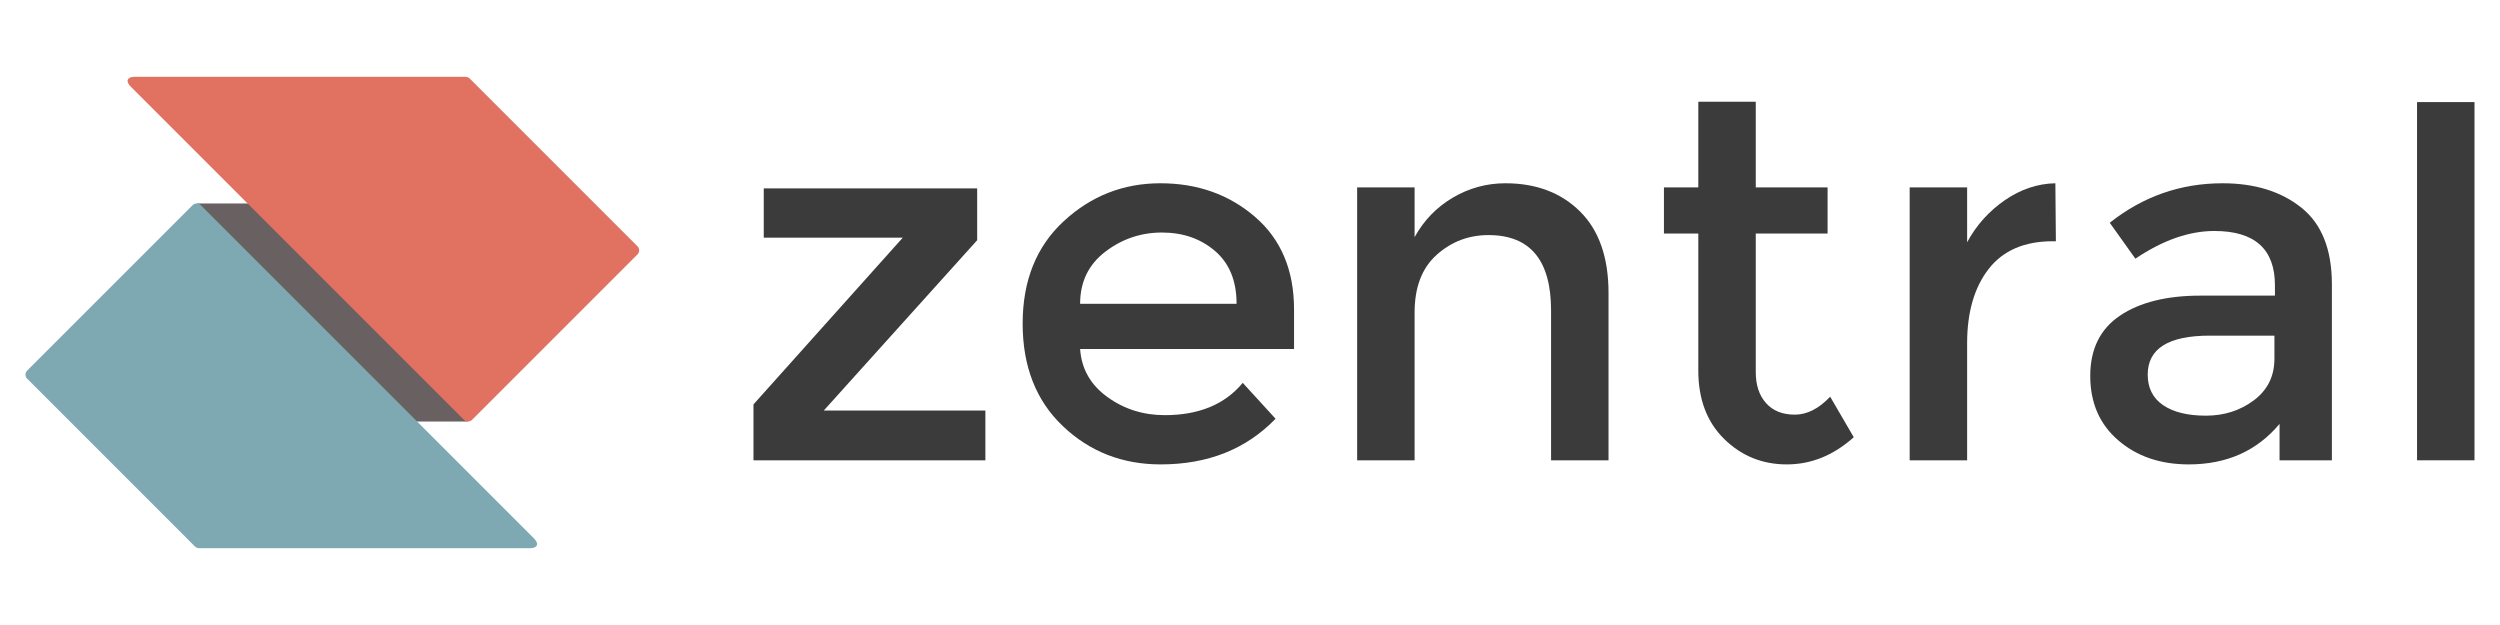
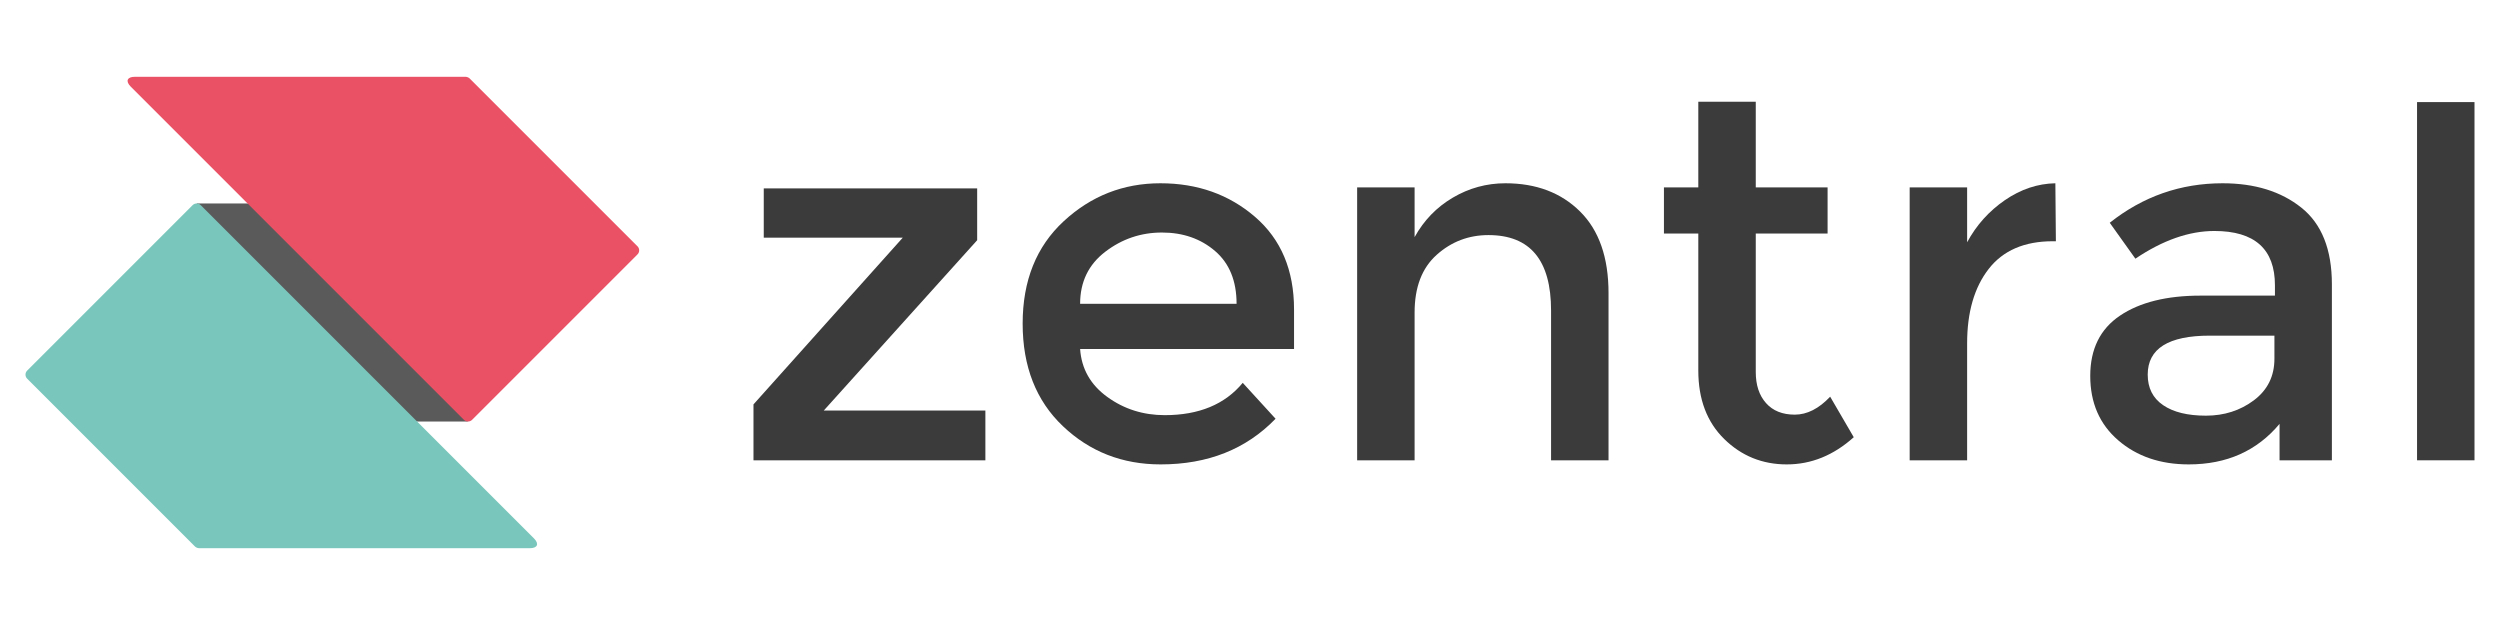
<svg xmlns="http://www.w3.org/2000/svg" viewBox="0 0 200 50" version="1.1" xml:space="preserve" style="fill-rule:evenodd;clip-rule:evenodd;stroke-linejoin:round;stroke-miterlimit:2;">
  <g transform="matrix(1.21544,0,0,1.21544,-18.4364,-11.4834)">
    <g transform="matrix(0.273197,0,0,0.273197,2.21845,2.07883)">
-       <path d="M160.144,128.528L147.321,128.528L94.778,75.997L110.782,75.997L160.144,128.528Z" style="fill:rgb(105,96,98);fill-rule:nonzero;" />
+       <path d="M160.144,128.528L147.321,128.528L94.778,75.997L110.782,75.997L160.144,128.528Z" style="fill:rgb(90,90,90);fill-rule:nonzero;" />
    </g>
    <g transform="matrix(0.273197,0,0,0.273197,2.21845,2.07883)">
-       <path d="M161.131,128.125L200.991,88.265C201.528,87.728 201.528,86.851 200.991,86.314L160.559,45.882C160.337,45.66 159.898,45.478 159.584,45.478L79.862,45.478C78.03,45.478 77.591,46.538 78.887,47.833L159.18,128.125C159.716,128.662 160.594,128.662 161.131,128.125Z" style="fill:rgb(225,113,97);fill-rule:nonzero;" />
+       <path d="M161.131,128.125L200.991,88.265C201.528,87.728 201.528,86.851 200.991,86.314L160.559,45.882C160.337,45.66 159.898,45.478 159.584,45.478L79.862,45.478C78.03,45.478 77.591,46.538 78.887,47.833L159.18,128.125C159.716,128.662 160.594,128.662 161.131,128.125Z" style="fill:rgb(234,81,101);fill-rule:nonzero;" />
    </g>
    <g transform="matrix(0.273197,0,0,0.273197,2.21845,2.07883)">
-       <path d="M93.808,76.399L53.947,116.259C53.411,116.796 53.411,117.673 53.947,118.21L94.379,158.642C94.602,158.864 95.041,159.046 95.355,159.046L175.077,159.046C176.908,159.046 177.347,157.986 176.052,156.691L95.759,76.399C95.222,75.862 94.345,75.862 93.808,76.399Z" style="fill:rgb(126,168,178);fill-rule:nonzero;" />
+       <path d="M93.808,76.399L53.947,116.259C53.411,116.796 53.411,117.673 53.947,118.21L94.379,158.642C94.602,158.864 95.041,159.046 95.355,159.046L175.077,159.046C176.908,159.046 177.347,157.986 176.052,156.691L95.759,76.399C95.222,75.862 94.345,75.862 93.808,76.399Z" style="fill:rgb(121,198,188);fill-rule:nonzero;" />
    </g>
    <g transform="matrix(0.515193,0,0,0.515193,-58.4431,-23.0108)">
      <path d="M240.457,93.365L240.457,87.073L267.722,87.073L267.722,93.693L248.125,115.452L268.771,115.452L268.771,121.81L239.145,121.81L239.145,114.666L258.219,93.365L240.457,93.365Z" style="fill:rgb(59,59,59);fill-rule:nonzero;" />
    </g>
    <g transform="matrix(0.515193,0,0,0.515193,-58.4431,-23.0108)">
      <path d="M280.874,101.819L300.864,101.819C300.864,98.893 299.947,96.642 298.111,95.069C296.277,93.496 294.015,92.71 291.328,92.71C288.641,92.71 286.226,93.529 284.086,95.167C281.944,96.806 280.874,99.024 280.874,101.819ZM308.205,107.587L280.874,107.587C281.048,110.122 282.206,112.165 284.348,113.716C286.488,115.267 288.935,116.042 291.688,116.042C296.057,116.042 299.378,114.666 301.651,111.913L305.845,116.501C302.087,120.391 297.194,122.334 291.164,122.334C286.27,122.334 282.108,120.707 278.678,117.451C275.248,114.197 273.533,109.827 273.533,104.343C273.533,98.86 275.28,94.502 278.777,91.267C282.272,88.035 286.39,86.417 291.132,86.417C295.872,86.417 299.903,87.849 303.224,90.71C306.544,93.573 308.205,97.517 308.205,102.54L308.205,107.587Z" style="fill:rgb(59,59,59);fill-rule:nonzero;" />
    </g>
    <g transform="matrix(0.515193,0,0,0.515193,-58.4431,-23.0108)">
      <path d="M323.607,102.934L323.607,121.81L316.267,121.81L316.267,86.942L323.607,86.942L323.607,93.299C324.788,91.159 326.415,89.476 328.491,88.253C330.566,87.03 332.806,86.417 335.209,86.417C339.141,86.417 342.32,87.62 344.745,90.022C347.171,92.426 348.383,95.9 348.383,100.443L348.383,121.81L341.042,121.81L341.042,102.671C341.042,96.249 338.377,93.037 333.046,93.037C330.511,93.037 328.304,93.879 326.427,95.561C324.547,97.243 323.607,99.701 323.607,102.934Z" style="fill:rgb(59,59,59);fill-rule:nonzero;" />
    </g>
    <g transform="matrix(0.515193,0,0,0.515193,-58.4431,-23.0108)">
      <path d="M367.194,92.841L367.194,110.537C367.194,112.198 367.63,113.519 368.505,114.502C369.378,115.485 370.602,115.977 372.176,115.977C373.748,115.977 375.256,115.212 376.698,113.683L379.713,118.861C377.134,121.177 374.283,122.334 371.159,122.334C368.035,122.334 365.37,121.253 363.164,119.09C360.957,116.927 359.853,114.01 359.853,110.34L359.853,92.841L355.462,92.841L355.462,86.942L359.853,86.942L359.853,75.997L367.194,75.997L367.194,86.942L376.37,86.942L376.37,92.841L367.194,92.841Z" style="fill:rgb(59,59,59);fill-rule:nonzero;" />
    </g>
    <g transform="matrix(0.515193,0,0,0.515193,-58.4431,-23.0108)">
      <path d="M405.143,93.824C401.516,93.824 398.785,95.003 396.95,97.363C395.115,99.722 394.197,102.891 394.197,106.866L394.197,121.81L386.856,121.81L386.856,86.942L394.197,86.942L394.197,93.955C395.377,91.77 396.983,89.979 399.014,88.58C401.047,87.183 403.198,86.462 405.47,86.417L405.536,93.824L405.143,93.824Z" style="fill:rgb(59,59,59);fill-rule:nonzero;" />
    </g>
    <g transform="matrix(0.515193,0,0,0.515193,-58.4431,-23.0108)">
      <path d="M433.456,108.833L433.456,105.883L425.199,105.883C419.911,105.883 417.268,107.544 417.268,110.864C417.268,112.569 417.923,113.869 419.234,114.764C420.545,115.66 422.369,116.108 424.706,116.108C427.044,116.108 429.087,115.452 430.835,114.142C432.582,112.83 433.456,111.061 433.456,108.833ZM440.798,121.81L434.112,121.81L434.112,117.157C431.228,120.608 427.361,122.334 422.511,122.334C418.884,122.334 415.88,121.308 413.499,119.254C411.116,117.201 409.927,114.459 409.927,111.028C409.927,107.599 411.194,105.031 413.728,103.327C416.262,101.623 419.693,100.771 424.018,100.771L433.523,100.771L433.523,99.46C433.523,94.829 430.943,92.513 425.789,92.513C422.554,92.513 419.19,93.693 415.694,96.052L412.418,91.464C416.655,88.1 421.462,86.417 426.836,86.417C430.943,86.417 434.298,87.456 436.897,89.531C439.497,91.607 440.798,94.872 440.798,99.329L440.798,121.81Z" style="fill:rgb(59,59,59);fill-rule:nonzero;" />
    </g>
    <g transform="matrix(0.515193,0,0,0.515193,-58.4431,-23.0108)">
      <rect x="451.677" y="76.046" width="7.34" height="45.764" style="fill:rgb(59,59,59);fill-rule:nonzero;" />
    </g>
  </g>
</svg>
